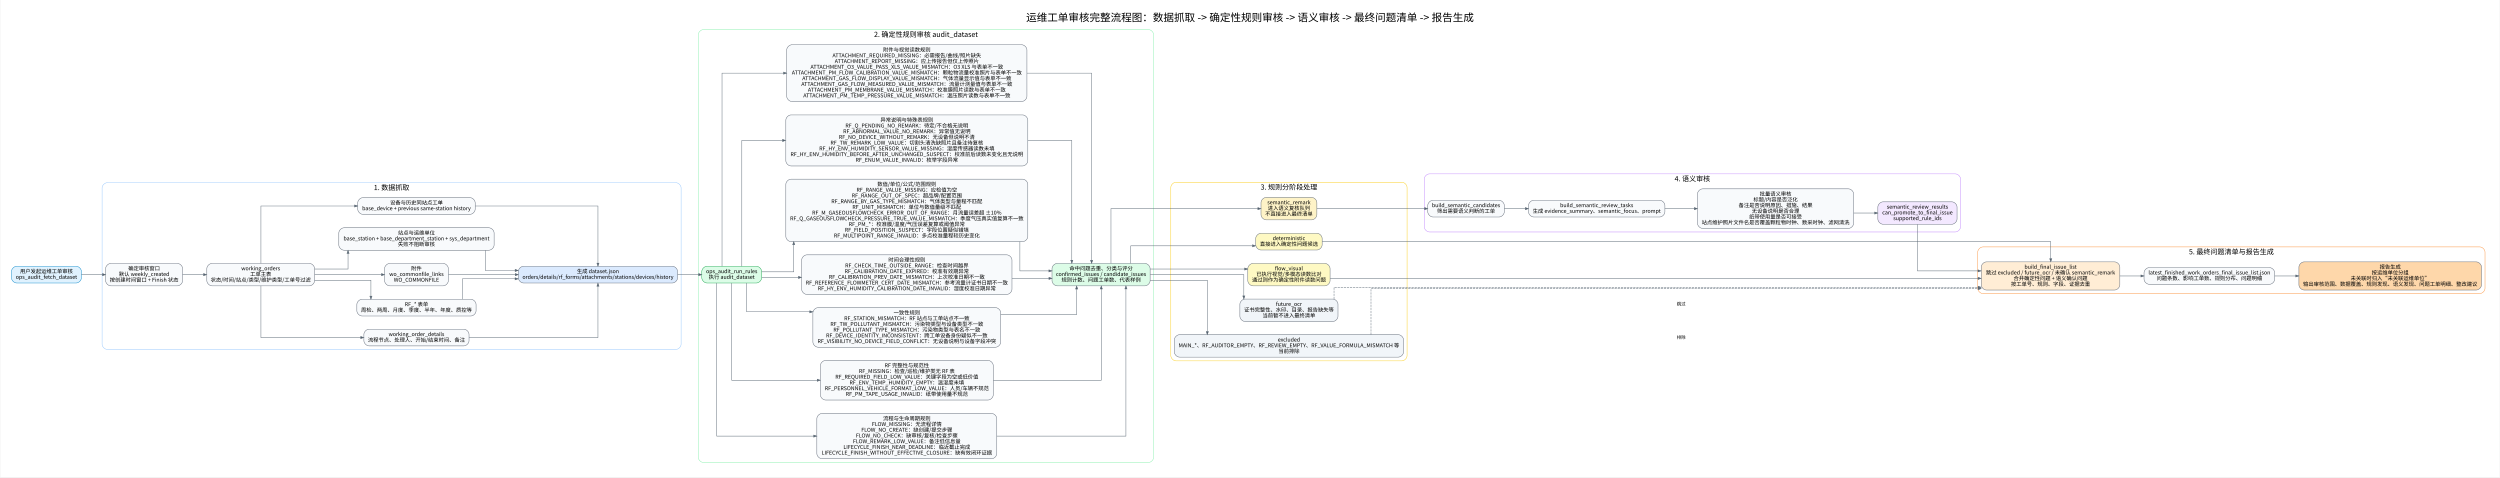
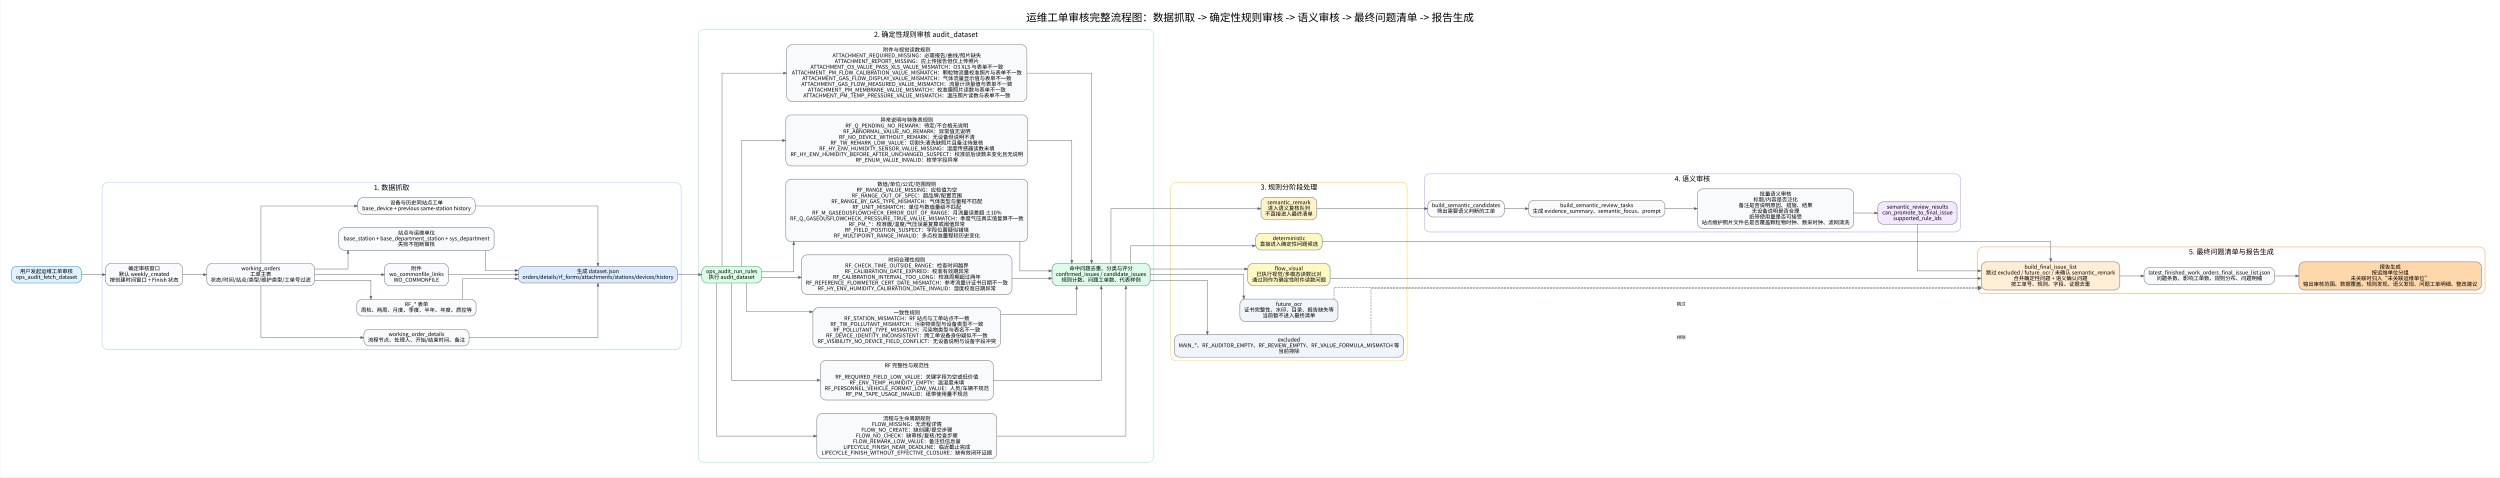
<svg xmlns="http://www.w3.org/2000/svg" width="5680pt" height="1084pt" viewBox="0.00 0.00 5680.40 1084.40">
  <g id="graph0" class="graph" transform="scale(1 1) rotate(0) translate(25.2 1059.2)">
    <polygon fill="#ffffff" stroke="transparent" points="-25.2,25.2 -25.2,-1059.2 5655.2,-1059.2 5655.2,25.2 -25.2,25.2" />
    <text text-anchor="middle" x="2815" y="-1010.8" font-family="Noto Sans CJK SC" font-size="24.00">运维工单审核完整流程图：数据抓取 -&gt; 确定性规则审核 -&gt; 语义审核 -&gt; 最终问题清单 -&gt; 报告生成</text>
    <g id="clust1" class="cluster">
      <path fill="#ffffff" stroke="#93c5fd" d="M218,-265C218,-265 1510,-265 1510,-265 1516,-265 1522,-271 1522,-277 1522,-277 1522,-632 1522,-632 1522,-638 1516,-644 1510,-644 1510,-644 218,-644 218,-644 212,-644 206,-638 206,-632 206,-632 206,-277 206,-277 206,-271 212,-265 218,-265" />
      <text text-anchor="middle" x="864" y="-627.2" font-family="Noto Sans CJK SC" font-size="16.00">1. 数据抓取</text>
    </g>
    <g id="clust2" class="cluster">
      <path fill="#ffffff" stroke="#86efac" d="M1573,-8C1573,-8 2584,-8 2584,-8 2590,-8 2596,-14 2596,-20 2596,-20 2596,-980 2596,-980 2596,-986 2590,-992 2584,-992 2584,-992 1573,-992 1573,-992 1567,-992 1561,-986 1561,-980 1561,-980 1561,-20 1561,-20 1561,-14 1567,-8 1573,-8" />
      <text text-anchor="middle" x="2078.5" y="-975.2" font-family="Noto Sans CJK SC" font-size="16.00">2. 确定性规则审核 audit_dataset</text>
    </g>
    <g id="clust3" class="cluster">
      <path fill="#ffffff" stroke="#facc15" d="M2647,-239C2647,-239 3160,-239 3160,-239 3166,-239 3172,-245 3172,-251 3172,-251 3172,-633 3172,-633 3172,-639 3166,-645 3160,-645 3160,-645 2647,-645 2647,-645 2641,-645 2635,-639 2635,-633 2635,-633 2635,-251 2635,-251 2635,-245 2641,-239 2647,-239" />
      <text text-anchor="middle" x="2903.5" y="-628.2" font-family="Noto Sans CJK SC" font-size="16.00">3. 规则分阶段处理</text>
    </g>
    <g id="clust4" class="cluster">
      <path fill="#ffffff" stroke="#c084fc" d="M3223,-532C3223,-532 4418,-532 4418,-532 4424,-532 4430,-538 4430,-544 4430,-544 4430,-652 4430,-652 4430,-658 4424,-664 4418,-664 4418,-664 3223,-664 3223,-664 3217,-664 3211,-658 3211,-652 3211,-652 3211,-544 3211,-544 3211,-538 3217,-532 3223,-532" />
      <text text-anchor="middle" x="3820.5" y="-647.2" font-family="Noto Sans CJK SC" font-size="16.00">4. 语义审核</text>
    </g>
    <g id="clust5" class="cluster">
      <path fill="#ffffff" stroke="#fb923c" d="M4481,-392C4481,-392 5610,-392 5610,-392 5616,-392 5622,-398 5622,-404 5622,-404 5622,-486 5622,-486 5622,-492 5616,-498 5610,-498 5610,-498 4481,-498 4481,-498 4475,-498 4469,-492 4469,-486 4469,-486 4469,-404 4469,-404 4469,-398 4475,-392 4481,-392" />
      <text text-anchor="middle" x="5045.5" y="-481.2" font-family="Noto Sans CJK SC" font-size="16.00">5. 最终问题清单与报告生成</text>
    </g>
    <g id="node1" class="node">
      <path fill="#e0f2fe" stroke="#0284c7" d="M147,-454C147,-454 12,-454 12,-454 6,-454 0,-448 0,-442 0,-442 0,-428 0,-428 0,-422 6,-416 12,-416 12,-416 147,-416 147,-416 153,-416 159,-422 159,-428 159,-428 159,-442 159,-442 159,-448 153,-454 147,-454" />
      <text text-anchor="middle" x="79.5" y="-438.4" font-family="Noto Sans CJK SC" font-size="12.00">用户发起运维工单审核</text>
      <text text-anchor="middle" x="79.5" y="-425.4" font-family="Noto Sans CJK SC" font-size="12.00">ops_audit_fetch_dataset</text>
    </g>
    <g id="node2" class="node">
      <path fill="#f8fafc" stroke="#5b6472" d="M377,-460.5C377,-460.5 226,-460.5 226,-460.5 220,-460.5 214,-454.5 214,-448.5 214,-448.5 214,-421.5 214,-421.5 214,-415.5 220,-409.5 226,-409.5 226,-409.5 377,-409.5 377,-409.5 383,-409.5 389,-415.5 389,-421.5 389,-421.5 389,-448.5 389,-448.5 389,-454.5 383,-460.5 377,-460.5" />
      <text text-anchor="middle" x="301.5" y="-444.9" font-family="Noto Sans CJK SC" font-size="12.00">确定审核窗口</text>
      <text text-anchor="middle" x="301.5" y="-431.9" font-family="Noto Sans CJK SC" font-size="12.00">默认 weekly_created</text>
      <text text-anchor="middle" x="301.5" y="-418.9" font-family="Noto Sans CJK SC" font-size="12.00">按创建时间窗口 + Finish 状态</text>
    </g>
    <g id="edge1" class="edge">
      <path fill="none" stroke="#52606d" d="M159.02,-435C159.02,-435 206.88,-435 206.88,-435" />
      <polygon fill="#52606d" stroke="#52606d" points="206.88,-437.45 213.88,-435 206.88,-432.55 206.88,-437.45" />
    </g>
    <g id="node3" class="node">
      <path fill="#f8fafc" stroke="#5b6472" d="M677,-460.5C677,-460.5 456,-460.5 456,-460.5 450,-460.5 444,-454.5 444,-448.5 444,-448.5 444,-421.5 444,-421.5 444,-415.5 450,-409.5 456,-409.5 456,-409.5 677,-409.5 677,-409.5 683,-409.5 689,-415.5 689,-421.5 689,-421.5 689,-448.5 689,-448.5 689,-454.5 683,-460.5 677,-460.5" />
      <text text-anchor="middle" x="566.5" y="-444.9" font-family="Noto Sans CJK SC" font-size="12.00">working_orders</text>
      <text text-anchor="middle" x="566.5" y="-431.9" font-family="Noto Sans CJK SC" font-size="12.00">工单主表</text>
      <text text-anchor="middle" x="566.5" y="-418.9" font-family="Noto Sans CJK SC" font-size="12.00">状态/时间/站点/类型/维护类型/工单号过滤</text>
    </g>
    <g id="edge2" class="edge">
      <path fill="none" stroke="#52606d" d="M389.01,-435C389.01,-435 436.59,-435 436.59,-435" />
      <polygon fill="#52606d" stroke="#52606d" points="436.59,-437.45 443.59,-435 436.59,-432.55 436.59,-437.45" />
    </g>
    <g id="node4" class="node">
      <path fill="#f8fafc" stroke="#5b6472" d="M1028,-311C1028,-311 813,-311 813,-311 807,-311 801,-305 801,-299 801,-299 801,-285 801,-285 801,-279 807,-273 813,-273 813,-273 1028,-273 1028,-273 1034,-273 1040,-279 1040,-285 1040,-285 1040,-299 1040,-299 1040,-305 1034,-311 1028,-311" />
      <text text-anchor="middle" x="920.5" y="-295.4" font-family="Noto Sans CJK SC" font-size="12.00">working_order_details</text>
      <text text-anchor="middle" x="920.5" y="-282.4" font-family="Noto Sans CJK SC" font-size="12.00">流程节点、处理人、开始/结束时间、备注</text>
    </g>
    <g id="edge3" class="edge">
      <path fill="none" stroke="#52606d" d="M567,-409.43C567,-368.3 567,-292 567,-292 567,-292 793.82,-292 793.82,-292" />
      <polygon fill="#52606d" stroke="#52606d" points="793.82,-294.45 800.82,-292 793.82,-289.55 793.82,-294.45" />
    </g>
    <g id="node5" class="node">
      <path fill="#f8fafc" stroke="#5b6472" d="M1044,-379C1044,-379 797,-379 797,-379 791,-379 785,-373 785,-367 785,-367 785,-353 785,-353 785,-347 791,-341 797,-341 797,-341 1044,-341 1044,-341 1050,-341 1056,-347 1056,-353 1056,-353 1056,-367 1056,-367 1056,-373 1050,-379 1044,-379" />
      <text text-anchor="middle" x="920.5" y="-363.4" font-family="Noto Sans CJK SC" font-size="12.00">RF_* 表单</text>
      <text text-anchor="middle" x="920.5" y="-350.4" font-family="Noto Sans CJK SC" font-size="12.00">周检、两周、月度、季度、半年、年度、质控等</text>
    </g>
    <g id="edge5" class="edge">
      <path fill="none" stroke="#52606d" d="M689.18,-422.25C752.65,-422.25 817,-422.25 817,-422.25 817,-422.25 817,-386.02 817,-386.02" />
      <polygon fill="#52606d" stroke="#52606d" points="819.45,-386.02 817,-379.02 814.55,-386.02 819.45,-386.02" />
    </g>
    <g id="node6" class="node">
      <path fill="#f8fafc" stroke="#5b6472" d="M981,-460.5C981,-460.5 860,-460.5 860,-460.5 854,-460.5 848,-454.5 848,-448.5 848,-448.5 848,-421.5 848,-421.5 848,-415.5 854,-409.5 860,-409.5 860,-409.5 981,-409.5 981,-409.5 987,-409.5 993,-415.5 993,-421.5 993,-421.5 993,-448.5 993,-448.5 993,-454.5 987,-460.5 981,-460.5" />
      <text text-anchor="middle" x="920.5" y="-444.9" font-family="Noto Sans CJK SC" font-size="12.00">附件</text>
      <text text-anchor="middle" x="920.5" y="-431.9" font-family="Noto Sans CJK SC" font-size="12.00">wo_commonfile_links</text>
      <text text-anchor="middle" x="920.5" y="-418.9" font-family="Noto Sans CJK SC" font-size="12.00">WO_COMMONFILE</text>
    </g>
    <g id="edge7" class="edge">
      <path fill="none" stroke="#52606d" d="M689.32,-435C689.32,-435 840.95,-435 840.95,-435" />
      <polygon fill="#52606d" stroke="#52606d" points="840.95,-437.45 847.95,-435 840.95,-432.55 840.95,-437.45" />
    </g>
    <g id="node7" class="node">
      <path fill="#f8fafc" stroke="#5b6472" d="M1085,-541.5C1085,-541.5 756,-541.5 756,-541.5 750,-541.5 744,-535.5 744,-529.5 744,-529.5 744,-502.5 744,-502.5 744,-496.5 750,-490.5 756,-490.5 756,-490.5 1085,-490.5 1085,-490.5 1091,-490.5 1097,-496.5 1097,-502.5 1097,-502.5 1097,-529.5 1097,-529.5 1097,-535.5 1091,-541.5 1085,-541.5" />
      <text text-anchor="middle" x="920.5" y="-525.9" font-family="Noto Sans CJK SC" font-size="12.00">站点与运维单位</text>
      <text text-anchor="middle" x="920.5" y="-512.9" font-family="Noto Sans CJK SC" font-size="12.00">base_station + base_department_station + sys_department</text>
      <text text-anchor="middle" x="920.5" y="-499.9" font-family="Noto Sans CJK SC" font-size="12.00">失败不阻断审核</text>
    </g>
    <g id="edge9" class="edge">
      <path fill="none" stroke="#52606d" d="M689.11,-447.75C729.83,-447.75 765,-447.75 765,-447.75 765,-447.75 765,-483.2 765,-483.2" />
      <polygon fill="#52606d" stroke="#52606d" points="762.55,-483.2 765,-490.2 767.45,-483.2 762.55,-483.2" />
    </g>
    <g id="node8" class="node">
      <path fill="#f8fafc" stroke="#5b6472" d="M1042,-610C1042,-610 799,-610 799,-610 793,-610 787,-604 787,-598 787,-598 787,-584 787,-584 787,-578 793,-572 799,-572 799,-572 1042,-572 1042,-572 1048,-572 1054,-578 1054,-584 1054,-584 1054,-598 1054,-598 1054,-604 1048,-610 1042,-610" />
      <text text-anchor="middle" x="920.5" y="-594.4" font-family="Noto Sans CJK SC" font-size="12.00">设备与历史同站点工单</text>
      <text text-anchor="middle" x="920.5" y="-581.4" font-family="Noto Sans CJK SC" font-size="12.00">base_device + previous same-station history</text>
    </g>
    <g id="edge11" class="edge">
      <path fill="none" stroke="#52606d" d="M567,-460.76C567,-505.07 567,-591 567,-591 567,-591 779.86,-591 779.86,-591" />
      <polygon fill="#52606d" stroke="#52606d" points="779.86,-593.45 786.86,-591 779.86,-588.55 779.86,-593.45" />
    </g>
    <g id="node9" class="node">
      <path fill="#dbeafe" stroke="#5b6472" d="M1502,-454C1502,-454 1164,-454 1164,-454 1158,-454 1152,-448 1152,-442 1152,-442 1152,-428 1152,-428 1152,-422 1158,-416 1164,-416 1164,-416 1502,-416 1502,-416 1508,-416 1514,-422 1514,-428 1514,-428 1514,-442 1514,-442 1514,-448 1508,-454 1502,-454" />
      <text text-anchor="middle" x="1333" y="-438.4" font-family="Noto Sans CJK SC" font-size="12.00">生成 dataset.json</text>
      <text text-anchor="middle" x="1333" y="-425.4" font-family="Noto Sans CJK SC" font-size="12.00">orders/details/rf_forms/attachments/stations/devices/history</text>
    </g>
    <g id="edge4" class="edge">
      <path fill="none" stroke="#52606d" d="M1040.09,-292C1161.9,-292 1333,-292 1333,-292 1333,-292 1333,-408.71 1333,-408.71" />
      <polygon fill="#52606d" stroke="#52606d" points="1330.55,-408.71 1333,-415.71 1335.45,-408.71 1330.55,-408.71" />
    </g>
    <g id="edge6" class="edge">
      <path fill="none" stroke="#52606d" d="M1025,-379.3C1025,-398.62 1025,-425.5 1025,-425.5 1025,-425.5 1144.61,-425.5 1144.61,-425.5" />
      <polygon fill="#52606d" stroke="#52606d" points="1144.61,-427.95 1151.61,-425.5 1144.61,-423.05 1144.61,-427.95" />
    </g>
    <g id="edge8" class="edge">
      <path fill="none" stroke="#52606d" d="M993.3,-435C993.3,-435 1144.94,-435 1144.94,-435" />
      <polygon fill="#52606d" stroke="#52606d" points="1144.94,-437.45 1151.94,-435 1144.94,-432.55 1144.94,-437.45" />
    </g>
    <g id="edge10" class="edge">
      <path fill="none" stroke="#52606d" d="M1077,-490.19C1077,-469.71 1077,-444.5 1077,-444.5 1077,-444.5 1144.73,-444.5 1144.73,-444.5" />
      <polygon fill="#52606d" stroke="#52606d" points="1144.73,-446.95 1151.73,-444.5 1144.73,-442.05 1144.73,-446.95" />
    </g>
    <g id="edge12" class="edge">
      <path fill="none" stroke="#52606d" d="M1054.14,-591C1174.62,-591 1333,-591 1333,-591 1333,-591 1333,-461.13 1333,-461.13" />
      <polygon fill="#52606d" stroke="#52606d" points="1335.45,-461.13 1333,-454.13 1330.55,-461.13 1335.45,-461.13" />
    </g>
    <g id="node10" class="node">
      <path fill="#dcfce7" stroke="#16a34a" d="M1693,-454C1693,-454 1581,-454 1581,-454 1575,-454 1569,-448 1569,-442 1569,-442 1569,-428 1569,-428 1569,-422 1575,-416 1581,-416 1581,-416 1693,-416 1693,-416 1699,-416 1705,-422 1705,-428 1705,-428 1705,-442 1705,-442 1705,-448 1699,-454 1693,-454" />
      <text text-anchor="middle" x="1637" y="-438.4" font-family="Noto Sans CJK SC" font-size="12.00">ops_audit_run_rules</text>
      <text text-anchor="middle" x="1637" y="-425.4" font-family="Noto Sans CJK SC" font-size="12.00">执行 audit_dataset</text>
    </g>
    <g id="edge13" class="edge">
      <path fill="none" stroke="#52606d" d="M1514.23,-435C1514.23,-435 1561.93,-435 1561.93,-435" />
      <polygon fill="#52606d" stroke="#52606d" points="1561.93,-437.45 1568.93,-435 1561.93,-432.55 1561.93,-437.45" />
    </g>
    <g id="node11" class="node">
      <path fill="#f8fafc" stroke="#5b6472" d="M2227.5,-119.5C2227.5,-119.5 1842.5,-119.5 1842.5,-119.5 1836.5,-119.5 1830.5,-113.5 1830.5,-107.5 1830.5,-107.5 1830.5,-28.5 1830.5,-28.5 1830.5,-22.5 1836.5,-16.5 1842.5,-16.5 1842.5,-16.5 2227.5,-16.5 2227.5,-16.5 2233.5,-16.5 2239.5,-22.5 2239.5,-28.5 2239.5,-28.5 2239.5,-107.5 2239.5,-107.5 2239.5,-113.5 2233.5,-119.5 2227.5,-119.5" />
      <text text-anchor="middle" x="2035" y="-103.9" font-family="Noto Sans CJK SC" font-size="12.00">流程与生命周期规则</text>
      <text text-anchor="middle" x="2035" y="-90.9" font-family="Noto Sans CJK SC" font-size="12.00">FLOW_MISSING：无流程详情</text>
      <text text-anchor="middle" x="2035" y="-77.9" font-family="Noto Sans CJK SC" font-size="12.00">FLOW_NO_CREATE：缺创建/提交步骤</text>
      <text text-anchor="middle" x="2035" y="-64.9" font-family="Noto Sans CJK SC" font-size="12.00">FLOW_NO_CHECK：缺审核/复核/检查步骤</text>
      <text text-anchor="middle" x="2035" y="-51.9" font-family="Noto Sans CJK SC" font-size="12.00">FLOW_REMARK_LOW_VALUE：备注低信息量</text>
      <text text-anchor="middle" x="2035" y="-38.9" font-family="Noto Sans CJK SC" font-size="12.00">LIFECYCLE_FINISH_NEAR_DEADLINE：临近截止完成</text>
      <text text-anchor="middle" x="2035" y="-25.9" font-family="Noto Sans CJK SC" font-size="12.00">LIFECYCLE_FINISH_WITHOUT_EFFECTIVE_CLOSURE：缺有效闭环证据</text>
    </g>
    <g id="edge14" class="edge">
      <path fill="none" stroke="#52606d" d="M1603,-415.79C1603,-340.27 1603,-68 1603,-68 1603,-68 1823.39,-68 1823.39,-68" />
      <polygon fill="#52606d" stroke="#52606d" points="1823.39,-70.45 1830.39,-68 1823.39,-65.55 1823.39,-70.45" />
    </g>
    <g id="node12" class="node">
      <path fill="#f8fafc" stroke="#5b6472" d="M2219.5,-240C2219.5,-240 1850.5,-240 1850.5,-240 1844.5,-240 1838.5,-234 1838.5,-228 1838.5,-228 1838.5,-162 1838.5,-162 1838.5,-156 1844.5,-150 1850.5,-150 1850.5,-150 2219.5,-150 2219.5,-150 2225.5,-150 2231.5,-156 2231.5,-162 2231.5,-162 2231.5,-228 2231.5,-228 2231.5,-234 2225.5,-240 2219.5,-240" />
      <text text-anchor="middle" x="2035" y="-224.4" font-family="Noto Sans CJK SC" font-size="12.00">RF 完整性与规范性</text>
-       <text text-anchor="middle" x="2035" y="-211.4" font-family="Noto Sans CJK SC" font-size="12.00">RF_MISSING：检查/巡检/维护类无 RF 表</text>
      <text text-anchor="middle" x="2035" y="-198.4" font-family="Noto Sans CJK SC" font-size="12.00">RF_REQUIRED_FIELD_LOW_VALUE：关键字段为空或低价值</text>
      <text text-anchor="middle" x="2035" y="-185.4" font-family="Noto Sans CJK SC" font-size="12.00">RF_ENV_TEMP_HUMIDITY_EMPTY：温湿度未填</text>
      <text text-anchor="middle" x="2035" y="-172.4" font-family="Noto Sans CJK SC" font-size="12.00">RF_PERSONNEL_VEHICLE_FORMAT_LOW_VALUE：人员/车辆不规范</text>
      <text text-anchor="middle" x="2035" y="-159.4" font-family="Noto Sans CJK SC" font-size="12.00">RF_PM_TAPE_USAGE_INVALID：纸带使用量不规范</text>
    </g>
    <g id="edge16" class="edge">
      <path fill="none" stroke="#52606d" d="M1637,-415.77C1637,-358.81 1637,-195 1637,-195 1637,-195 1831.33,-195 1831.33,-195" />
      <polygon fill="#52606d" stroke="#52606d" points="1831.33,-197.45 1838.33,-195 1831.33,-192.55 1831.33,-197.45" />
    </g>
    <g id="node13" class="node">
      <path fill="#f8fafc" stroke="#5b6472" d="M2236.5,-360C2236.5,-360 1833.5,-360 1833.5,-360 1827.5,-360 1821.5,-354 1821.5,-348 1821.5,-348 1821.5,-282 1821.5,-282 1821.5,-276 1827.5,-270 1833.5,-270 1833.5,-270 2236.5,-270 2236.5,-270 2242.5,-270 2248.5,-276 2248.5,-282 2248.5,-282 2248.5,-348 2248.5,-348 2248.5,-354 2242.5,-360 2236.5,-360" />
      <text text-anchor="middle" x="2035" y="-344.4" font-family="Noto Sans CJK SC" font-size="12.00">一致性规则</text>
      <text text-anchor="middle" x="2035" y="-331.4" font-family="Noto Sans CJK SC" font-size="12.00">RF_STATION_MISMATCH：RF 站点与工单站点不一致</text>
      <text text-anchor="middle" x="2035" y="-318.4" font-family="Noto Sans CJK SC" font-size="12.00">RF_TW_POLLUTANT_MISMATCH：污染物类型与设备类型不一致</text>
      <text text-anchor="middle" x="2035" y="-305.4" font-family="Noto Sans CJK SC" font-size="12.00">RF_POLLUTANT_TYPE_MISMATCH：污染物类型与表名不一致</text>
      <text text-anchor="middle" x="2035" y="-292.4" font-family="Noto Sans CJK SC" font-size="12.00">RF_DEVICE_IDENTITY_INCONSISTENT：跨工单设备身份疑似不一致</text>
      <text text-anchor="middle" x="2035" y="-279.4" font-family="Noto Sans CJK SC" font-size="12.00">RF_VISIBILITY_NO_DEVICE_FIELD_CONFLICT：无设备说明与设备字段冲突</text>
    </g>
    <g id="edge18" class="edge">
      <path fill="none" stroke="#52606d" d="M1671,-415.83C1671,-390.89 1671,-350.5 1671,-350.5 1671,-350.5 1814.42,-350.5 1814.42,-350.5" />
      <polygon fill="#52606d" stroke="#52606d" points="1814.42,-352.95 1821.42,-350.5 1814.42,-348.05 1814.42,-352.95" />
    </g>
    <g id="node14" class="node">
      <path fill="#f8fafc" stroke="#5b6472" d="M2262,-480C2262,-480 1808,-480 1808,-480 1802,-480 1796,-474 1796,-468 1796,-468 1796,-402 1796,-402 1796,-396 1802,-390 1808,-390 1808,-390 2262,-390 2262,-390 2268,-390 2274,-396 2274,-402 2274,-402 2274,-468 2274,-468 2274,-474 2268,-480 2262,-480" />
      <text text-anchor="middle" x="2035" y="-464.4" font-family="Noto Sans CJK SC" font-size="12.00">时间合理性规则</text>
      <text text-anchor="middle" x="2035" y="-451.4" font-family="Noto Sans CJK SC" font-size="12.00">RF_CHECK_TIME_OUTSIDE_RANGE：检查时间越界</text>
      <text text-anchor="middle" x="2035" y="-438.4" font-family="Noto Sans CJK SC" font-size="12.00">RF_CALIBRATION_DATE_EXPIRED：校准有效期异常</text>
-       <text text-anchor="middle" x="2035" y="-425.4" font-family="Noto Sans CJK SC" font-size="12.00">RF_CALIBRATION_PREV_DATE_MISMATCH：上次校准日期不一致</text>
+       <text text-anchor="middle" x="2035" y="-425.4" font-family="Noto Sans CJK SC" font-size="12.00">RF_CALIBRATION_INTERVAL_TOO_LONG：校准周期超过两年</text>
      <text text-anchor="middle" x="2035" y="-412.4" font-family="Noto Sans CJK SC" font-size="12.00">RF_REFERENCE_FLOWMETER_CERT_DATE_MISMATCH：参考流量计证书日期不一致</text>
      <text text-anchor="middle" x="2035" y="-399.4" font-family="Noto Sans CJK SC" font-size="12.00">RF_HY_ENV_HUMIDITY_CALIBRATION_DATE_INVALID：湿度校准日期异常</text>
    </g>
    <g id="edge20" class="edge">
      <path fill="none" stroke="#52606d" d="M1705.42,-428.67C1705.42,-428.67 1788.62,-428.67 1788.62,-428.67" />
      <polygon fill="#52606d" stroke="#52606d" points="1788.62,-431.12 1795.62,-428.67 1788.62,-426.22 1788.62,-431.12" />
    </g>
    <g id="node15" class="node">
      <path fill="#f8fafc" stroke="#5b6472" d="M2298,-652C2298,-652 1772,-652 1772,-652 1766,-652 1760,-646 1760,-640 1760,-640 1760,-522 1760,-522 1760,-516 1766,-510 1772,-510 1772,-510 2298,-510 2298,-510 2304,-510 2310,-516 2310,-522 2310,-522 2310,-640 2310,-640 2310,-646 2304,-652 2298,-652" />
      <text text-anchor="middle" x="2035" y="-636.4" font-family="Noto Sans CJK SC" font-size="12.00">数值/单位/公式/范围规则</text>
      <text text-anchor="middle" x="2035" y="-623.4" font-family="Noto Sans CJK SC" font-size="12.00">RF_RANGE_VALUE_MISSING：应检值为空</text>
      <text text-anchor="middle" x="2035" y="-610.4" font-family="Noto Sans CJK SC" font-size="12.00">RF_RANGE_OUT_OF_SPEC：超品牌/配置范围</text>
      <text text-anchor="middle" x="2035" y="-597.4" font-family="Noto Sans CJK SC" font-size="12.00">RF_RANGE_BY_GAS_TYPE_MISMATCH：气体类型与量程不匹配</text>
      <text text-anchor="middle" x="2035" y="-584.4" font-family="Noto Sans CJK SC" font-size="12.00">RF_UNIT_MISMATCH：单位与数值量级不匹配</text>
      <text text-anchor="middle" x="2035" y="-571.4" font-family="Noto Sans CJK SC" font-size="12.00">RF_M_GASEOUSFLOWCHECK_ERROR_OUT_OF_RANGE：月流量误差超 ±10%</text>
      <text text-anchor="middle" x="2035" y="-558.4" font-family="Noto Sans CJK SC" font-size="12.00">RF_Q_GASEOUSFLOWCHECK_PRESSURE_TRUE_VALUE_MISMATCH：季度气压真实值复算不一致</text>
      <text text-anchor="middle" x="2035" y="-545.4" font-family="Noto Sans CJK SC" font-size="12.00">RF_PM_*：校准膜/温度/气压误差复算或阈值异常</text>
      <text text-anchor="middle" x="2035" y="-532.4" font-family="Noto Sans CJK SC" font-size="12.00">RF_FIELD_POSITION_SUSPECT：字段位置疑似错填</text>
      <text text-anchor="middle" x="2035" y="-519.4" font-family="Noto Sans CJK SC" font-size="12.00">RF_MULTIPOINT_RANGE_INVALID：多点校准量程较历史变化</text>
    </g>
    <g id="edge22" class="edge">
      <path fill="none" stroke="#52606d" d="M1705.02,-441.33C1741.08,-441.33 1778,-441.33 1778,-441.33 1778,-441.33 1778,-502.94 1778,-502.94" />
      <polygon fill="#52606d" stroke="#52606d" points="1775.55,-502.94 1778,-509.94 1780.45,-502.94 1775.55,-502.94" />
    </g>
    <g id="node16" class="node">
      <path fill="#f8fafc" stroke="#5b6472" d="M2298,-798C2298,-798 1772,-798 1772,-798 1766,-798 1760,-792 1760,-786 1760,-786 1760,-694 1760,-694 1760,-688 1766,-682 1772,-682 1772,-682 2298,-682 2298,-682 2304,-682 2310,-688 2310,-694 2310,-694 2310,-786 2310,-786 2310,-792 2304,-798 2298,-798" />
      <text text-anchor="middle" x="2035" y="-782.4" font-family="Noto Sans CJK SC" font-size="12.00">异常说明与特殊表规则</text>
      <text text-anchor="middle" x="2035" y="-769.4" font-family="Noto Sans CJK SC" font-size="12.00">RF_Q_PENDING_NO_REMARK：待定/不合格无说明</text>
      <text text-anchor="middle" x="2035" y="-756.4" font-family="Noto Sans CJK SC" font-size="12.00">RF_ABNORMAL_VALUE_NO_REMARK：异常值无说明</text>
      <text text-anchor="middle" x="2035" y="-743.4" font-family="Noto Sans CJK SC" font-size="12.00">RF_NO_DEVICE_WITHOUT_REMARK：无设备但说明不清</text>
      <text text-anchor="middle" x="2035" y="-730.4" font-family="Noto Sans CJK SC" font-size="12.00">RF_TW_REMARK_LOW_VALUE：切割头清洗缺照片且备注待复核</text>
      <text text-anchor="middle" x="2035" y="-717.4" font-family="Noto Sans CJK SC" font-size="12.00">RF_HY_ENV_HUMIDITY_SENSOR_VALUE_MISSING：湿度传感器读数未填</text>
      <text text-anchor="middle" x="2035" y="-704.4" font-family="Noto Sans CJK SC" font-size="12.00">RF_HY_ENV_HUMIDITY_BEFORE_AFTER_UNCHANGED_SUSPECT：校准前后读数未变化且无说明</text>
      <text text-anchor="middle" x="2035" y="-691.4" font-family="Noto Sans CJK SC" font-size="12.00">RF_ENUM_VALUE_INVALID：枚举字段异常</text>
    </g>
    <g id="edge24" class="edge">
      <path fill="none" stroke="#52606d" d="M1660,-454.08C1660,-520.85 1660,-740 1660,-740 1660,-740 1752.51,-740 1752.51,-740" />
      <polygon fill="#52606d" stroke="#52606d" points="1752.51,-742.45 1759.51,-740 1752.51,-737.55 1752.51,-742.45" />
    </g>
    <g id="node17" class="node">
      <path fill="#f8fafc" stroke="#5b6472" d="M2296,-957.5C2296,-957.5 1774,-957.5 1774,-957.5 1768,-957.5 1762,-951.5 1762,-945.5 1762,-945.5 1762,-840.5 1762,-840.5 1762,-834.5 1768,-828.5 1774,-828.5 1774,-828.5 2296,-828.5 2296,-828.5 2302,-828.5 2308,-834.5 2308,-840.5 2308,-840.5 2308,-945.5 2308,-945.5 2308,-951.5 2302,-957.5 2296,-957.5" />
      <text text-anchor="middle" x="2035" y="-941.9" font-family="Noto Sans CJK SC" font-size="12.00">附件与视觉读数规则</text>
      <text text-anchor="middle" x="2035" y="-928.9" font-family="Noto Sans CJK SC" font-size="12.00">ATTACHMENT_REQUIRED_MISSING：必需报告/曲线/照片缺失</text>
      <text text-anchor="middle" x="2035" y="-915.9" font-family="Noto Sans CJK SC" font-size="12.00">ATTACHMENT_REPORT_MISSING：应上传报告但仅上传照片</text>
      <text text-anchor="middle" x="2035" y="-902.9" font-family="Noto Sans CJK SC" font-size="12.00">ATTACHMENT_O3_VALUE_PASS_XLS_VALUE_MISMATCH：O3 XLS 与表单不一致</text>
      <text text-anchor="middle" x="2035" y="-889.9" font-family="Noto Sans CJK SC" font-size="12.00">ATTACHMENT_PM_FLOW_CALIBRATION_VALUE_MISMATCH：颗粒物流量校准照片与表单不一致</text>
      <text text-anchor="middle" x="2035" y="-876.9" font-family="Noto Sans CJK SC" font-size="12.00">ATTACHMENT_GAS_FLOW_DISPLAY_VALUE_MISMATCH：气体流量显示值与表单不一致</text>
      <text text-anchor="middle" x="2035" y="-863.9" font-family="Noto Sans CJK SC" font-size="12.00">ATTACHMENT_GAS_FLOW_MEASURED_VALUE_MISMATCH：流量计测量值与表单不一致</text>
      <text text-anchor="middle" x="2035" y="-850.9" font-family="Noto Sans CJK SC" font-size="12.00">ATTACHMENT_PM_MEMBRANE_VALUE_MISMATCH：校准膜照片读数与表单不一致</text>
      <text text-anchor="middle" x="2035" y="-837.9" font-family="Noto Sans CJK SC" font-size="12.00">ATTACHMENT_PM_TEMP_PRESSURE_VALUE_MISMATCH：温压照片读数与表单不一致</text>
    </g>
    <g id="edge26" class="edge">
      <path fill="none" stroke="#52606d" d="M1615,-454.1C1615,-540.78 1615,-893 1615,-893 1615,-893 1754.9,-893 1754.9,-893" />
      <polygon fill="#52606d" stroke="#52606d" points="1754.9,-895.45 1761.9,-893 1754.9,-890.55 1754.9,-895.45" />
    </g>
    <g id="node18" class="node">
      <path fill="#dcfce7" stroke="#5b6472" d="M2576,-460.5C2576,-460.5 2377,-460.5 2377,-460.5 2371,-460.5 2365,-454.5 2365,-448.5 2365,-448.5 2365,-421.5 2365,-421.5 2365,-415.5 2371,-409.5 2377,-409.5 2377,-409.5 2576,-409.5 2576,-409.5 2582,-409.5 2588,-415.5 2588,-421.5 2588,-421.5 2588,-448.5 2588,-448.5 2588,-454.5 2582,-460.5 2576,-460.5" />
      <text text-anchor="middle" x="2476.5" y="-444.9" font-family="Noto Sans CJK SC" font-size="12.00">命中问题去重、分类与评分</text>
      <text text-anchor="middle" x="2476.5" y="-431.9" font-family="Noto Sans CJK SC" font-size="12.00">confirmed_issues / candidate_issues</text>
      <text text-anchor="middle" x="2476.5" y="-418.9" font-family="Noto Sans CJK SC" font-size="12.00">规则计数、问题工单数、代表样例</text>
    </g>
    <g id="edge15" class="edge">
      <path fill="none" stroke="#52606d" d="M2239.71,-68C2377.07,-68 2533,-68 2533,-68 2533,-68 2533,-402.48 2533,-402.48" />
      <polygon fill="#52606d" stroke="#52606d" points="2530.55,-402.48 2533,-409.48 2535.45,-402.48 2530.55,-402.48" />
    </g>
    <g id="edge17" class="edge">
      <path fill="none" stroke="#52606d" d="M2231.76,-195C2349.72,-195 2477,-195 2477,-195 2477,-195 2477,-402.32 2477,-402.32" />
      <polygon fill="#52606d" stroke="#52606d" points="2474.55,-402.32 2477,-409.32 2479.45,-402.32 2474.55,-402.32" />
    </g>
    <g id="edge19" class="edge">
      <path fill="none" stroke="#52606d" d="M2248.6,-344.25C2337.77,-344.25 2421,-344.25 2421,-344.25 2421,-344.25 2421,-402.24 2421,-402.24" />
      <polygon fill="#52606d" stroke="#52606d" points="2418.55,-402.24 2421,-409.24 2423.45,-402.24 2418.55,-402.24" />
    </g>
    <g id="edge21" class="edge">
      <path fill="none" stroke="#52606d" d="M2274.16,-426.5C2274.16,-426.5 2357.99,-426.5 2357.99,-426.5" />
      <polygon fill="#52606d" stroke="#52606d" points="2357.99,-428.95 2364.99,-426.5 2357.99,-424.05 2357.99,-428.95" />
    </g>
    <g id="edge23" class="edge">
      <path fill="none" stroke="#52606d" d="M2292,-509.83C2292,-476.28 2292,-443.5 2292,-443.5 2292,-443.5 2357.92,-443.5 2357.92,-443.5" />
      <polygon fill="#52606d" stroke="#52606d" points="2357.92,-445.95 2364.92,-443.5 2357.92,-441.05 2357.92,-445.95" />
    </g>
    <g id="edge25" class="edge">
      <path fill="none" stroke="#52606d" d="M2310.49,-740C2367.19,-740 2410,-740 2410,-740 2410,-740 2410,-467.74 2410,-467.74" />
      <polygon fill="#52606d" stroke="#52606d" points="2412.45,-467.74 2410,-460.74 2407.55,-467.74 2412.45,-467.74" />
    </g>
    <g id="edge27" class="edge">
      <path fill="none" stroke="#52606d" d="M2308.1,-893C2388.32,-893 2455,-893 2455,-893 2455,-893 2455,-467.61 2455,-467.61" />
      <polygon fill="#52606d" stroke="#52606d" points="2457.45,-467.61 2455,-460.61 2452.55,-467.61 2457.45,-467.61" />
    </g>
    <g id="node19" class="node">
      <path fill="#fef9c3" stroke="#5b6472" d="M2967,-529C2967,-529 2840,-529 2840,-529 2834,-529 2828,-523 2828,-517 2828,-517 2828,-503 2828,-503 2828,-497 2834,-491 2840,-491 2840,-491 2967,-491 2967,-491 2973,-491 2979,-497 2979,-503 2979,-503 2979,-517 2979,-517 2979,-523 2973,-529 2967,-529" />
      <text text-anchor="middle" x="2903.5" y="-513.4" font-family="Noto Sans CJK SC" font-size="12.00">deterministic</text>
      <text text-anchor="middle" x="2903.5" y="-500.4" font-family="Noto Sans CJK SC" font-size="12.00">直接进入确定性问题候选</text>
    </g>
    <g id="edge28" class="edge">
      <path fill="none" stroke="#52606d" d="M2544,-460.51C2544,-478.9 2544,-500.5 2544,-500.5 2544,-500.5 2820.7,-500.5 2820.7,-500.5" />
      <polygon fill="#52606d" stroke="#52606d" points="2820.7,-502.95 2827.7,-500.5 2820.7,-498.05 2820.7,-502.95" />
    </g>
    <g id="node20" class="node">
      <path fill="#fef9c3" stroke="#5b6472" d="M2985,-460.5C2985,-460.5 2822,-460.5 2822,-460.5 2816,-460.5 2810,-454.5 2810,-448.5 2810,-448.5 2810,-421.5 2810,-421.5 2810,-415.5 2816,-409.5 2822,-409.5 2822,-409.5 2985,-409.5 2985,-409.5 2991,-409.5 2997,-415.5 2997,-421.5 2997,-421.5 2997,-448.5 2997,-448.5 2997,-454.5 2991,-460.5 2985,-460.5" />
      <text text-anchor="middle" x="2903.5" y="-444.9" font-family="Noto Sans CJK SC" font-size="12.00">flow_visual</text>
      <text text-anchor="middle" x="2903.5" y="-431.9" font-family="Noto Sans CJK SC" font-size="12.00">已执行视觉/多模态读数比对</text>
      <text text-anchor="middle" x="2903.5" y="-418.9" font-family="Noto Sans CJK SC" font-size="12.00">通过则作为确定性附件读数问题</text>
    </g>
    <g id="edge29" class="edge">
      <path fill="none" stroke="#52606d" d="M2588.13,-447.75C2588.13,-447.75 2802.84,-447.75 2802.84,-447.75" />
      <polygon fill="#52606d" stroke="#52606d" points="2802.84,-450.2 2809.84,-447.75 2802.84,-445.3 2802.84,-450.2" />
    </g>
    <g id="node21" class="node">
      <path fill="#fef3c7" stroke="#5b6472" d="M2955,-610.5C2955,-610.5 2852,-610.5 2852,-610.5 2846,-610.5 2840,-604.5 2840,-598.5 2840,-598.5 2840,-571.5 2840,-571.5 2840,-565.5 2846,-559.5 2852,-559.5 2852,-559.5 2955,-559.5 2955,-559.5 2961,-559.5 2967,-565.5 2967,-571.5 2967,-571.5 2967,-598.5 2967,-598.5 2967,-604.5 2961,-610.5 2955,-610.5" />
      <text text-anchor="middle" x="2903.5" y="-594.9" font-family="Noto Sans CJK SC" font-size="12.00">semantic_remark</text>
      <text text-anchor="middle" x="2903.5" y="-581.9" font-family="Noto Sans CJK SC" font-size="12.00">进入语义复核队列</text>
      <text text-anchor="middle" x="2903.5" y="-568.9" font-family="Noto Sans CJK SC" font-size="12.00">不直接进入最终清单</text>
    </g>
    <g id="edge30" class="edge">
      <path fill="none" stroke="#52606d" d="M2499,-460.79C2499,-503.67 2499,-585 2499,-585 2499,-585 2832.85,-585 2832.85,-585" />
      <polygon fill="#52606d" stroke="#52606d" points="2832.85,-587.45 2839.85,-585 2832.85,-582.55 2832.85,-587.45" />
    </g>
    <g id="node22" class="node">
      <path fill="#f1f5f9" stroke="#5b6472" d="M3003,-379.5C3003,-379.5 2804,-379.5 2804,-379.5 2798,-379.5 2792,-373.5 2792,-367.5 2792,-367.5 2792,-340.5 2792,-340.5 2792,-334.5 2798,-328.5 2804,-328.5 2804,-328.5 3003,-328.5 3003,-328.5 3009,-328.5 3015,-334.5 3015,-340.5 3015,-340.5 3015,-367.5 3015,-367.5 3015,-373.5 3009,-379.5 3003,-379.5" />
      <text text-anchor="middle" x="2903.5" y="-363.9" font-family="Noto Sans CJK SC" font-size="12.00">future_ocr</text>
      <text text-anchor="middle" x="2903.5" y="-350.9" font-family="Noto Sans CJK SC" font-size="12.00">证书完整性、水印、目录、报告缺失等</text>
      <text text-anchor="middle" x="2903.5" y="-337.9" font-family="Noto Sans CJK SC" font-size="12.00">当前暂不进入最终清单</text>
    </g>
    <g id="edge31" class="edge">
      <path fill="none" stroke="#52606d" d="M2588.17,-435C2682.04,-435 2801,-435 2801,-435 2801,-435 2801,-386.63 2801,-386.63" />
      <polygon fill="#52606d" stroke="#52606d" points="2803.45,-386.63 2801,-379.63 2798.55,-386.63 2803.45,-386.63" />
    </g>
    <g id="node23" class="node">
      <path fill="#f1f5f9" stroke="#5b6472" d="M3152,-298.5C3152,-298.5 2655,-298.5 2655,-298.5 2649,-298.5 2643,-292.5 2643,-286.5 2643,-286.5 2643,-259.5 2643,-259.5 2643,-253.5 2649,-247.5 2655,-247.5 2655,-247.5 3152,-247.5 3152,-247.5 3158,-247.5 3164,-253.5 3164,-259.5 3164,-259.5 3164,-286.5 3164,-286.5 3164,-292.5 3158,-298.5 3152,-298.5" />
      <text text-anchor="middle" x="2903.5" y="-282.9" font-family="Noto Sans CJK SC" font-size="12.00">excluded</text>
      <text text-anchor="middle" x="2903.5" y="-269.9" font-family="Noto Sans CJK SC" font-size="12.00">MAIN_*、RF_AUDITOR_EMPTY、RF_REVIEW_EMPTY、RF_VALUE_FORMULA_MISMATCH 等</text>
      <text text-anchor="middle" x="2903.5" y="-256.9" font-family="Noto Sans CJK SC" font-size="12.00">当前排除</text>
    </g>
    <g id="edge32" class="edge">
      <path fill="none" stroke="#52606d" d="M2588.06,-422.25C2651.34,-422.25 2718,-422.25 2718,-422.25 2718,-422.25 2718,-305.66 2718,-305.66" />
      <polygon fill="#52606d" stroke="#52606d" points="2720.45,-305.66 2718,-298.66 2715.55,-305.66 2720.45,-305.66" />
    </g>
    <g id="node28" class="node">
      <path fill="#ffedd5" stroke="#5b6472" d="M4780,-464C4780,-464 4489,-464 4489,-464 4483,-464 4477,-458 4477,-452 4477,-452 4477,-412 4477,-412 4477,-406 4483,-400 4489,-400 4489,-400 4780,-400 4780,-400 4786,-400 4792,-406 4792,-412 4792,-412 4792,-452 4792,-452 4792,-458 4786,-464 4780,-464" />
      <text text-anchor="middle" x="4634.5" y="-448.4" font-family="Noto Sans CJK SC" font-size="12.00">build_final_issue_list</text>
      <text text-anchor="middle" x="4634.5" y="-435.4" font-family="Noto Sans CJK SC" font-size="12.00">跳过 excluded / future_ocr / 未确认 semantic_remark</text>
      <text text-anchor="middle" x="4634.5" y="-422.4" font-family="Noto Sans CJK SC" font-size="12.00">合并确定性问题 + 语义确认问题</text>
      <text text-anchor="middle" x="4634.5" y="-409.4" font-family="Noto Sans CJK SC" font-size="12.00">按工单号、规则、字段、证据去重</text>
    </g>
    <g id="edge37" class="edge">
      <path fill="none" stroke="#52606d" d="M2979.01,-510C3312.28,-510 4635,-510 4635,-510 4635,-510 4635,-471.18 4635,-471.18" />
      <polygon fill="#52606d" stroke="#52606d" points="4637.45,-471.18 4635,-464.18 4632.55,-471.18 4637.45,-471.18" />
    </g>
    <g id="edge38" class="edge">
      <path fill="none" stroke="#52606d" d="M2997.18,-426.5C2997.18,-426.5 4469.8,-426.5 4469.8,-426.5" />
      <polygon fill="#52606d" stroke="#52606d" points="4469.8,-428.95 4476.8,-426.5 4469.8,-424.05 4469.8,-428.95" />
    </g>
    <g id="node24" class="node">
      <path fill="#f8fafc" stroke="#5b6472" d="M3381,-604C3381,-604 3231,-604 3231,-604 3225,-604 3219,-598 3219,-592 3219,-592 3219,-578 3219,-578 3219,-572 3225,-566 3231,-566 3231,-566 3381,-566 3381,-566 3387,-566 3393,-572 3393,-578 3393,-578 3393,-592 3393,-592 3393,-598 3387,-604 3381,-604" />
      <text text-anchor="middle" x="3306" y="-588.4" font-family="Noto Sans CJK SC" font-size="12.00">build_semantic_candidates</text>
      <text text-anchor="middle" x="3306" y="-575.4" font-family="Noto Sans CJK SC" font-size="12.00">筛出需要语义判断的工单</text>
    </g>
    <g id="edge33" class="edge">
      <path fill="none" stroke="#52606d" d="M2967.28,-585C2967.28,-585 3211.94,-585 3211.94,-585" />
      <polygon fill="#52606d" stroke="#52606d" points="3211.94,-587.45 3218.94,-585 3211.94,-582.55 3211.94,-587.45" />
    </g>
    <g id="edge40" class="edge">
      <path fill="none" stroke="#52606d" stroke-dasharray="5,2" d="M3006,-379.55C3006,-392.84 3006,-406.33 3006,-406.33 3006,-406.33 4469.87,-406.33 4469.87,-406.33" />
      <polygon fill="#52606d" stroke="#52606d" points="4469.87,-408.78 4476.87,-406.33 4469.87,-403.88 4469.87,-408.78" />
      <text text-anchor="middle" x="3795" y="-365" font-family="Noto Sans CJK SC" font-size="10.00">跳过</text>
    </g>
    <g id="edge41" class="edge">
      <path fill="none" stroke="#52606d" stroke-dasharray="5,2" d="M3090,-298.72C3090,-336.65 3090,-403.17 3090,-403.17 3090,-403.17 4469.83,-403.17 4469.83,-403.17" />
      <polygon fill="#52606d" stroke="#52606d" points="4469.83,-405.62 4476.83,-403.17 4469.83,-400.72 4469.83,-405.62" />
      <text text-anchor="middle" x="3795" y="-289" font-family="Noto Sans CJK SC" font-size="10.00">排除</text>
    </g>
    <g id="node25" class="node">
      <path fill="#f8fafc" stroke="#5b6472" d="M3746,-604C3746,-604 3460,-604 3460,-604 3454,-604 3448,-598 3448,-592 3448,-592 3448,-578 3448,-578 3448,-572 3454,-566 3460,-566 3460,-566 3746,-566 3746,-566 3752,-566 3758,-572 3758,-578 3758,-578 3758,-592 3758,-592 3758,-598 3752,-604 3746,-604" />
      <text text-anchor="middle" x="3603" y="-588.4" font-family="Noto Sans CJK SC" font-size="12.00">build_semantic_review_tasks</text>
      <text text-anchor="middle" x="3603" y="-575.4" font-family="Noto Sans CJK SC" font-size="12.00">生成 evidence_summary、semantic_focus、prompt</text>
    </g>
    <g id="edge34" class="edge">
      <path fill="none" stroke="#52606d" d="M3393.1,-585C3393.1,-585 3440.8,-585 3440.8,-585" />
      <polygon fill="#52606d" stroke="#52606d" points="3440.8,-587.45 3447.8,-585 3440.8,-582.55 3440.8,-587.45" />
    </g>
    <g id="node26" class="node">
      <path fill="#f8fafc" stroke="#5b6472" d="M4175,-630C4175,-630 3844,-630 3844,-630 3838,-630 3832,-624 3832,-618 3832,-618 3832,-552 3832,-552 3832,-546 3838,-540 3844,-540 3844,-540 4175,-540 4175,-540 4181,-540 4187,-546 4187,-552 4187,-552 4187,-618 4187,-618 4187,-624 4181,-630 4175,-630" />
      <text text-anchor="middle" x="4009.5" y="-614.4" font-family="Noto Sans CJK SC" font-size="12.00">批量语义审核</text>
      <text text-anchor="middle" x="4009.5" y="-601.4" font-family="Noto Sans CJK SC" font-size="12.00">标题/内容是否泛化</text>
      <text text-anchor="middle" x="4009.5" y="-588.4" font-family="Noto Sans CJK SC" font-size="12.00">备注是否说明原因、措施、结果</text>
      <text text-anchor="middle" x="4009.5" y="-575.4" font-family="Noto Sans CJK SC" font-size="12.00">无设备说明是否合理</text>
      <text text-anchor="middle" x="4009.5" y="-562.4" font-family="Noto Sans CJK SC" font-size="12.00">纸带使用量是否可接受</text>
      <text text-anchor="middle" x="4009.5" y="-549.4" font-family="Noto Sans CJK SC" font-size="12.00">站点维护照片文件名是否覆盖颗粒物时钟、数采时钟、滤网清洗</text>
    </g>
    <g id="edge35" class="edge">
      <path fill="none" stroke="#52606d" d="M3758.13,-585C3758.13,-585 3824.86,-585 3824.86,-585" />
      <polygon fill="#52606d" stroke="#52606d" points="3824.86,-587.45 3831.86,-585 3824.86,-582.55 3824.86,-587.45" />
    </g>
    <g id="node27" class="node">
      <path fill="#f3e8ff" stroke="#5b6472" d="M4410,-600.5C4410,-600.5 4254,-600.5 4254,-600.5 4248,-600.5 4242,-594.5 4242,-588.5 4242,-588.5 4242,-561.5 4242,-561.5 4242,-555.5 4248,-549.5 4254,-549.5 4254,-549.5 4410,-549.5 4410,-549.5 4416,-549.5 4422,-555.5 4422,-561.5 4422,-561.5 4422,-588.5 4422,-588.5 4422,-594.5 4416,-600.5 4410,-600.5" />
      <text text-anchor="middle" x="4332" y="-584.9" font-family="Noto Sans CJK SC" font-size="12.00">semantic_review_results</text>
      <text text-anchor="middle" x="4332" y="-571.9" font-family="Noto Sans CJK SC" font-size="12.00">can_promote_to_final_issue</text>
      <text text-anchor="middle" x="4332" y="-558.9" font-family="Noto Sans CJK SC" font-size="12.00">supported_rule_ids</text>
    </g>
    <g id="edge36" class="edge">
      <path fill="none" stroke="#52606d" d="M4187.26,-575C4187.26,-575 4234.81,-575 4234.81,-575" />
      <polygon fill="#52606d" stroke="#52606d" points="4234.81,-577.45 4241.81,-575 4234.81,-572.55 4234.81,-577.45" />
    </g>
    <g id="edge39" class="edge">
      <path fill="none" stroke="#52606d" d="M4332,-549.33C4332,-511.06 4332,-443.5 4332,-443.5 4332,-443.5 4469.61,-443.5 4469.61,-443.5" />
      <polygon fill="#52606d" stroke="#52606d" points="4469.61,-445.95 4476.61,-443.5 4469.61,-441.05 4469.61,-445.95" />
    </g>
    <g id="node29" class="node">
      <path fill="#f8fafc" stroke="#5b6472" d="M5132,-451C5132,-451 4859,-451 4859,-451 4853,-451 4847,-445 4847,-439 4847,-439 4847,-425 4847,-425 4847,-419 4853,-413 4859,-413 4859,-413 5132,-413 5132,-413 5138,-413 5144,-419 5144,-425 5144,-425 5144,-439 5144,-439 5144,-445 5138,-451 5132,-451" />
      <text text-anchor="middle" x="4995.5" y="-435.4" font-family="Noto Sans CJK SC" font-size="12.00">latest_finished_work_orders_final_issue_list.json</text>
      <text text-anchor="middle" x="4995.5" y="-422.4" font-family="Noto Sans CJK SC" font-size="12.00">问题条数、影响工单数、规则分布、问题明细</text>
    </g>
    <g id="edge42" class="edge">
      <path fill="none" stroke="#52606d" d="M4792.05,-432C4792.05,-432 4839.93,-432 4839.93,-432" />
      <polygon fill="#52606d" stroke="#52606d" points="4839.93,-434.45 4846.93,-432 4839.93,-429.55 4839.93,-434.45" />
    </g>
    <g id="node30" class="node">
      <path fill="#fed7aa" stroke="#5b6472" d="M5602,-464C5602,-464 5211,-464 5211,-464 5205,-464 5199,-458 5199,-452 5199,-452 5199,-412 5199,-412 5199,-406 5205,-400 5211,-400 5211,-400 5602,-400 5602,-400 5608,-400 5614,-406 5614,-412 5614,-412 5614,-452 5614,-452 5614,-458 5608,-464 5602,-464" />
      <text text-anchor="middle" x="5406.5" y="-448.4" font-family="Noto Sans CJK SC" font-size="12.00">报告生成</text>
      <text text-anchor="middle" x="5406.5" y="-435.4" font-family="Noto Sans CJK SC" font-size="12.00">按运维单位分组</text>
      <text text-anchor="middle" x="5406.5" y="-422.4" font-family="Noto Sans CJK SC" font-size="12.00">未关联时归入“未关联运维单位”</text>
      <text text-anchor="middle" x="5406.5" y="-409.4" font-family="Noto Sans CJK SC" font-size="12.00">输出审核范围、数据覆盖、规则发现、语义发现、问题工单明细、整改建议</text>
    </g>
    <g id="edge43" class="edge">
      <path fill="none" stroke="#52606d" d="M5144.17,-432C5144.17,-432 5191.87,-432 5191.87,-432" />
      <polygon fill="#52606d" stroke="#52606d" points="5191.87,-434.45 5198.87,-432 5191.87,-429.55 5191.87,-434.45" />
    </g>
  </g>
</svg>
